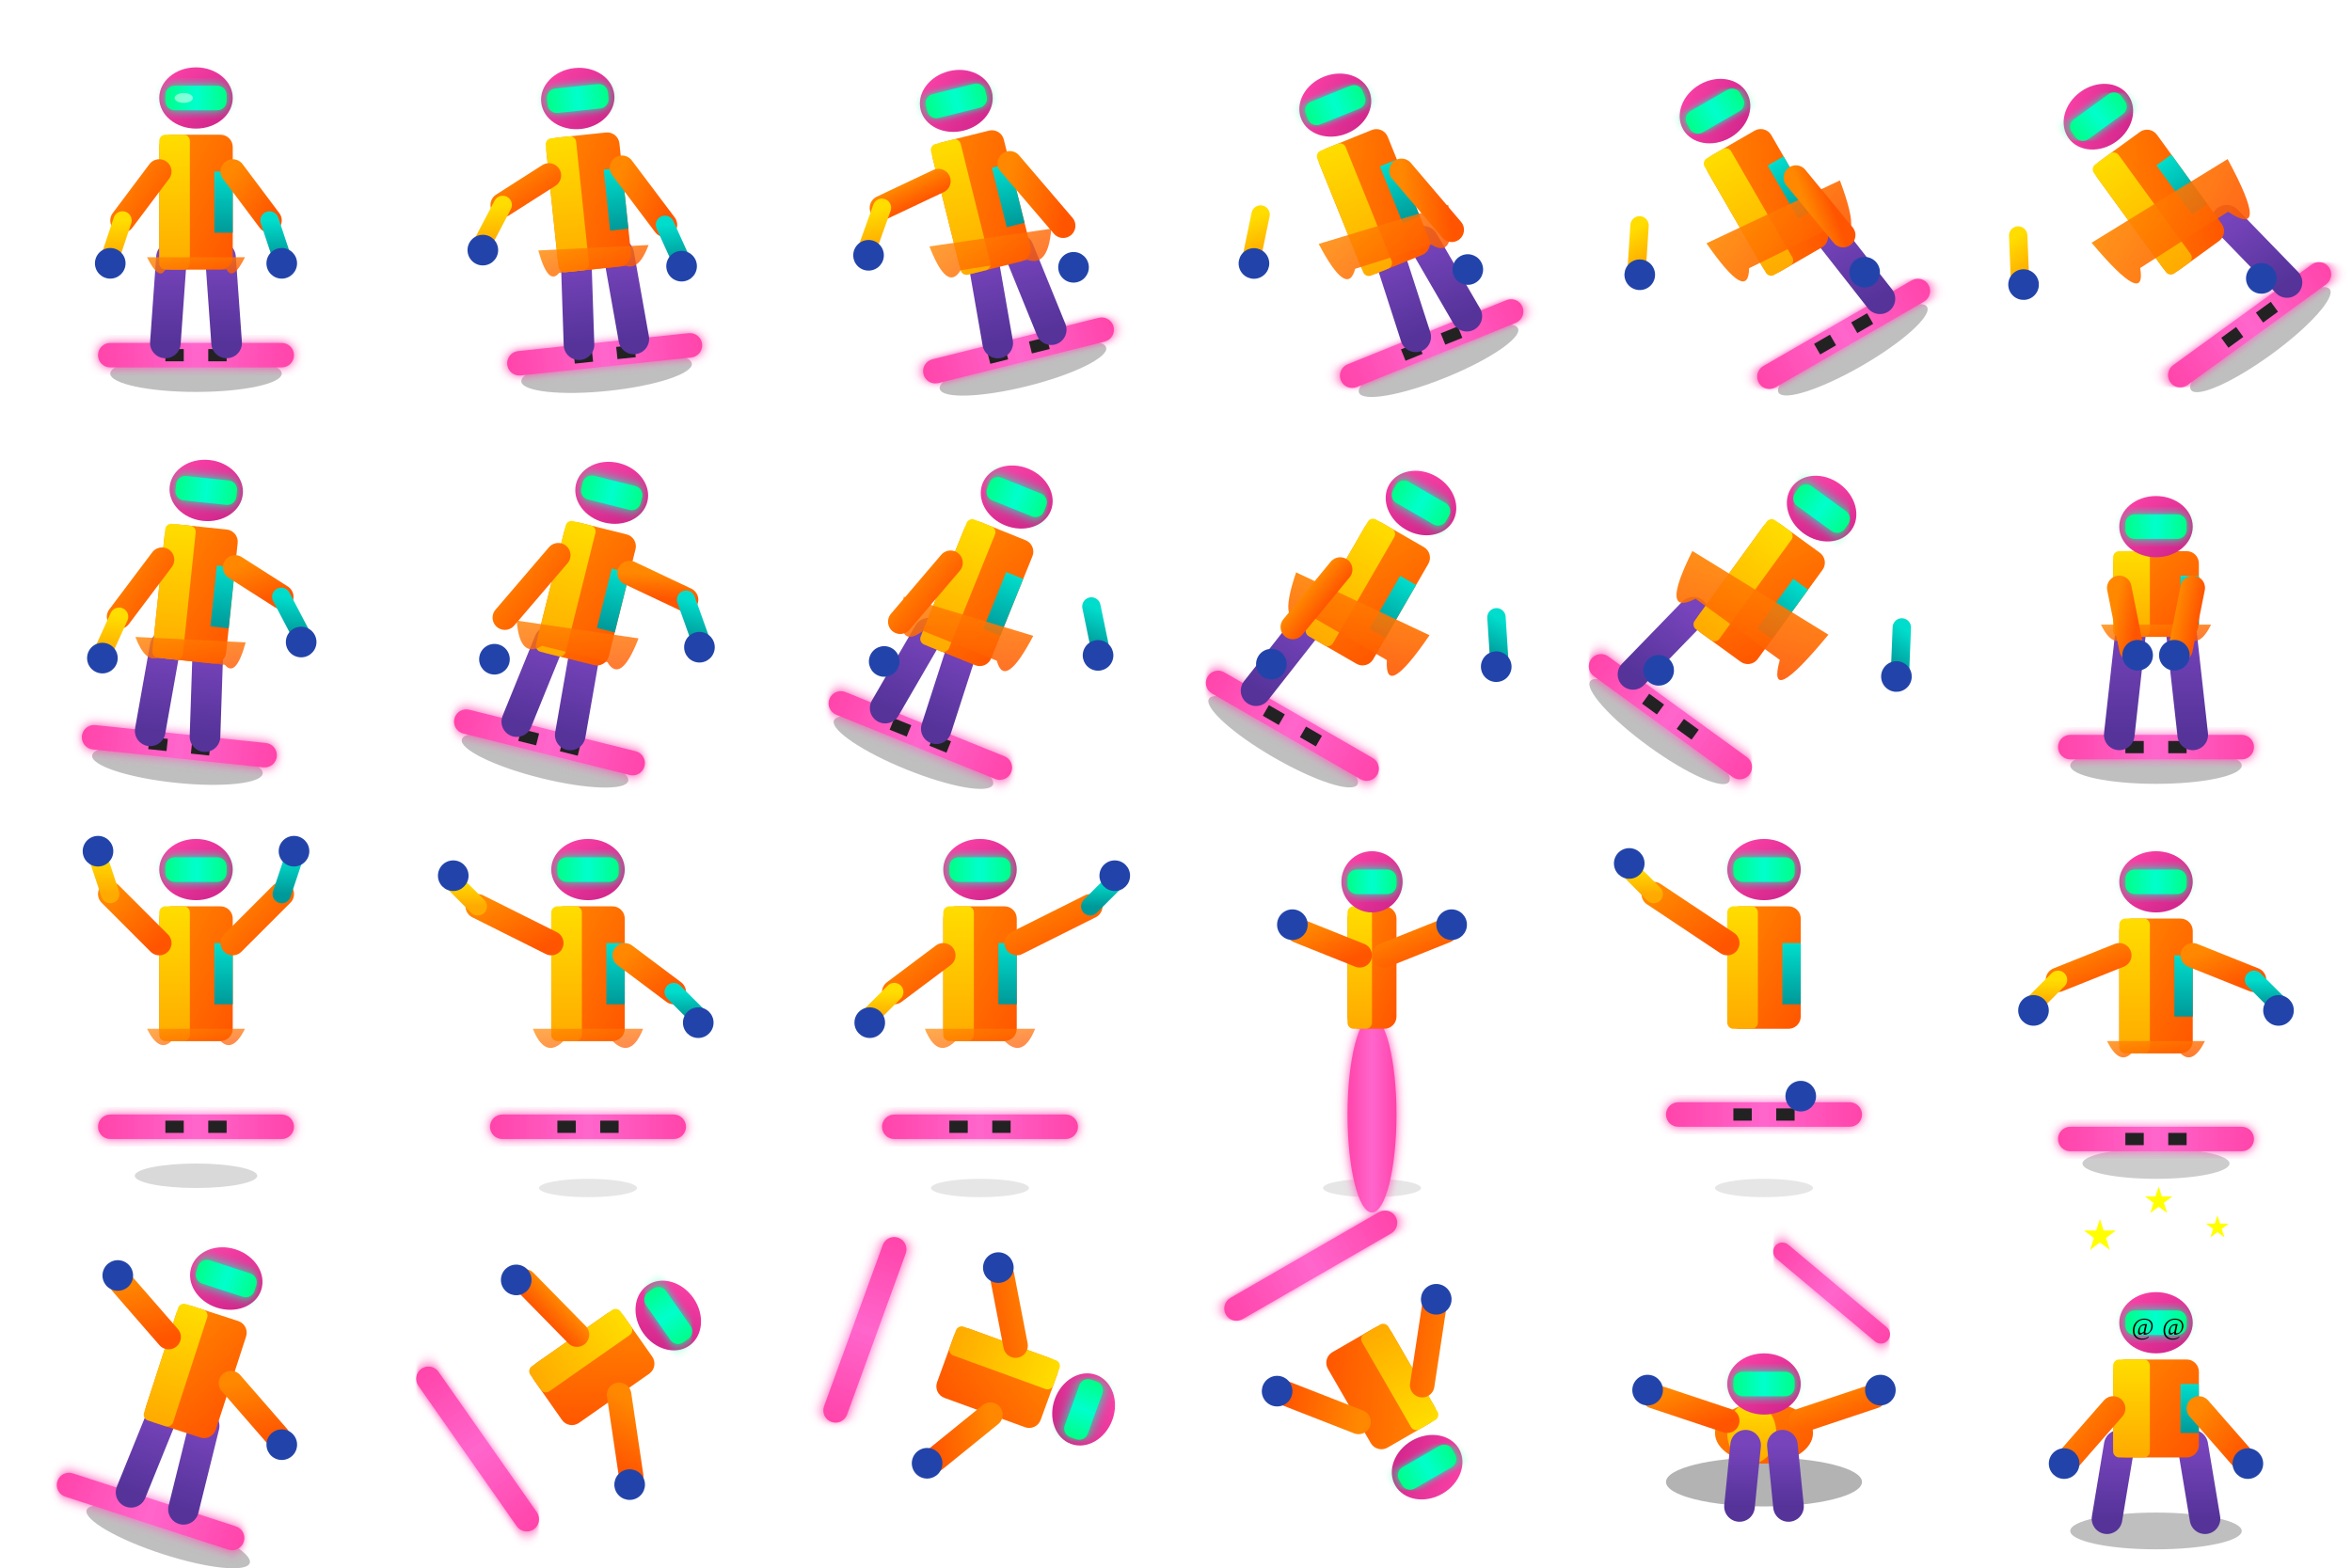
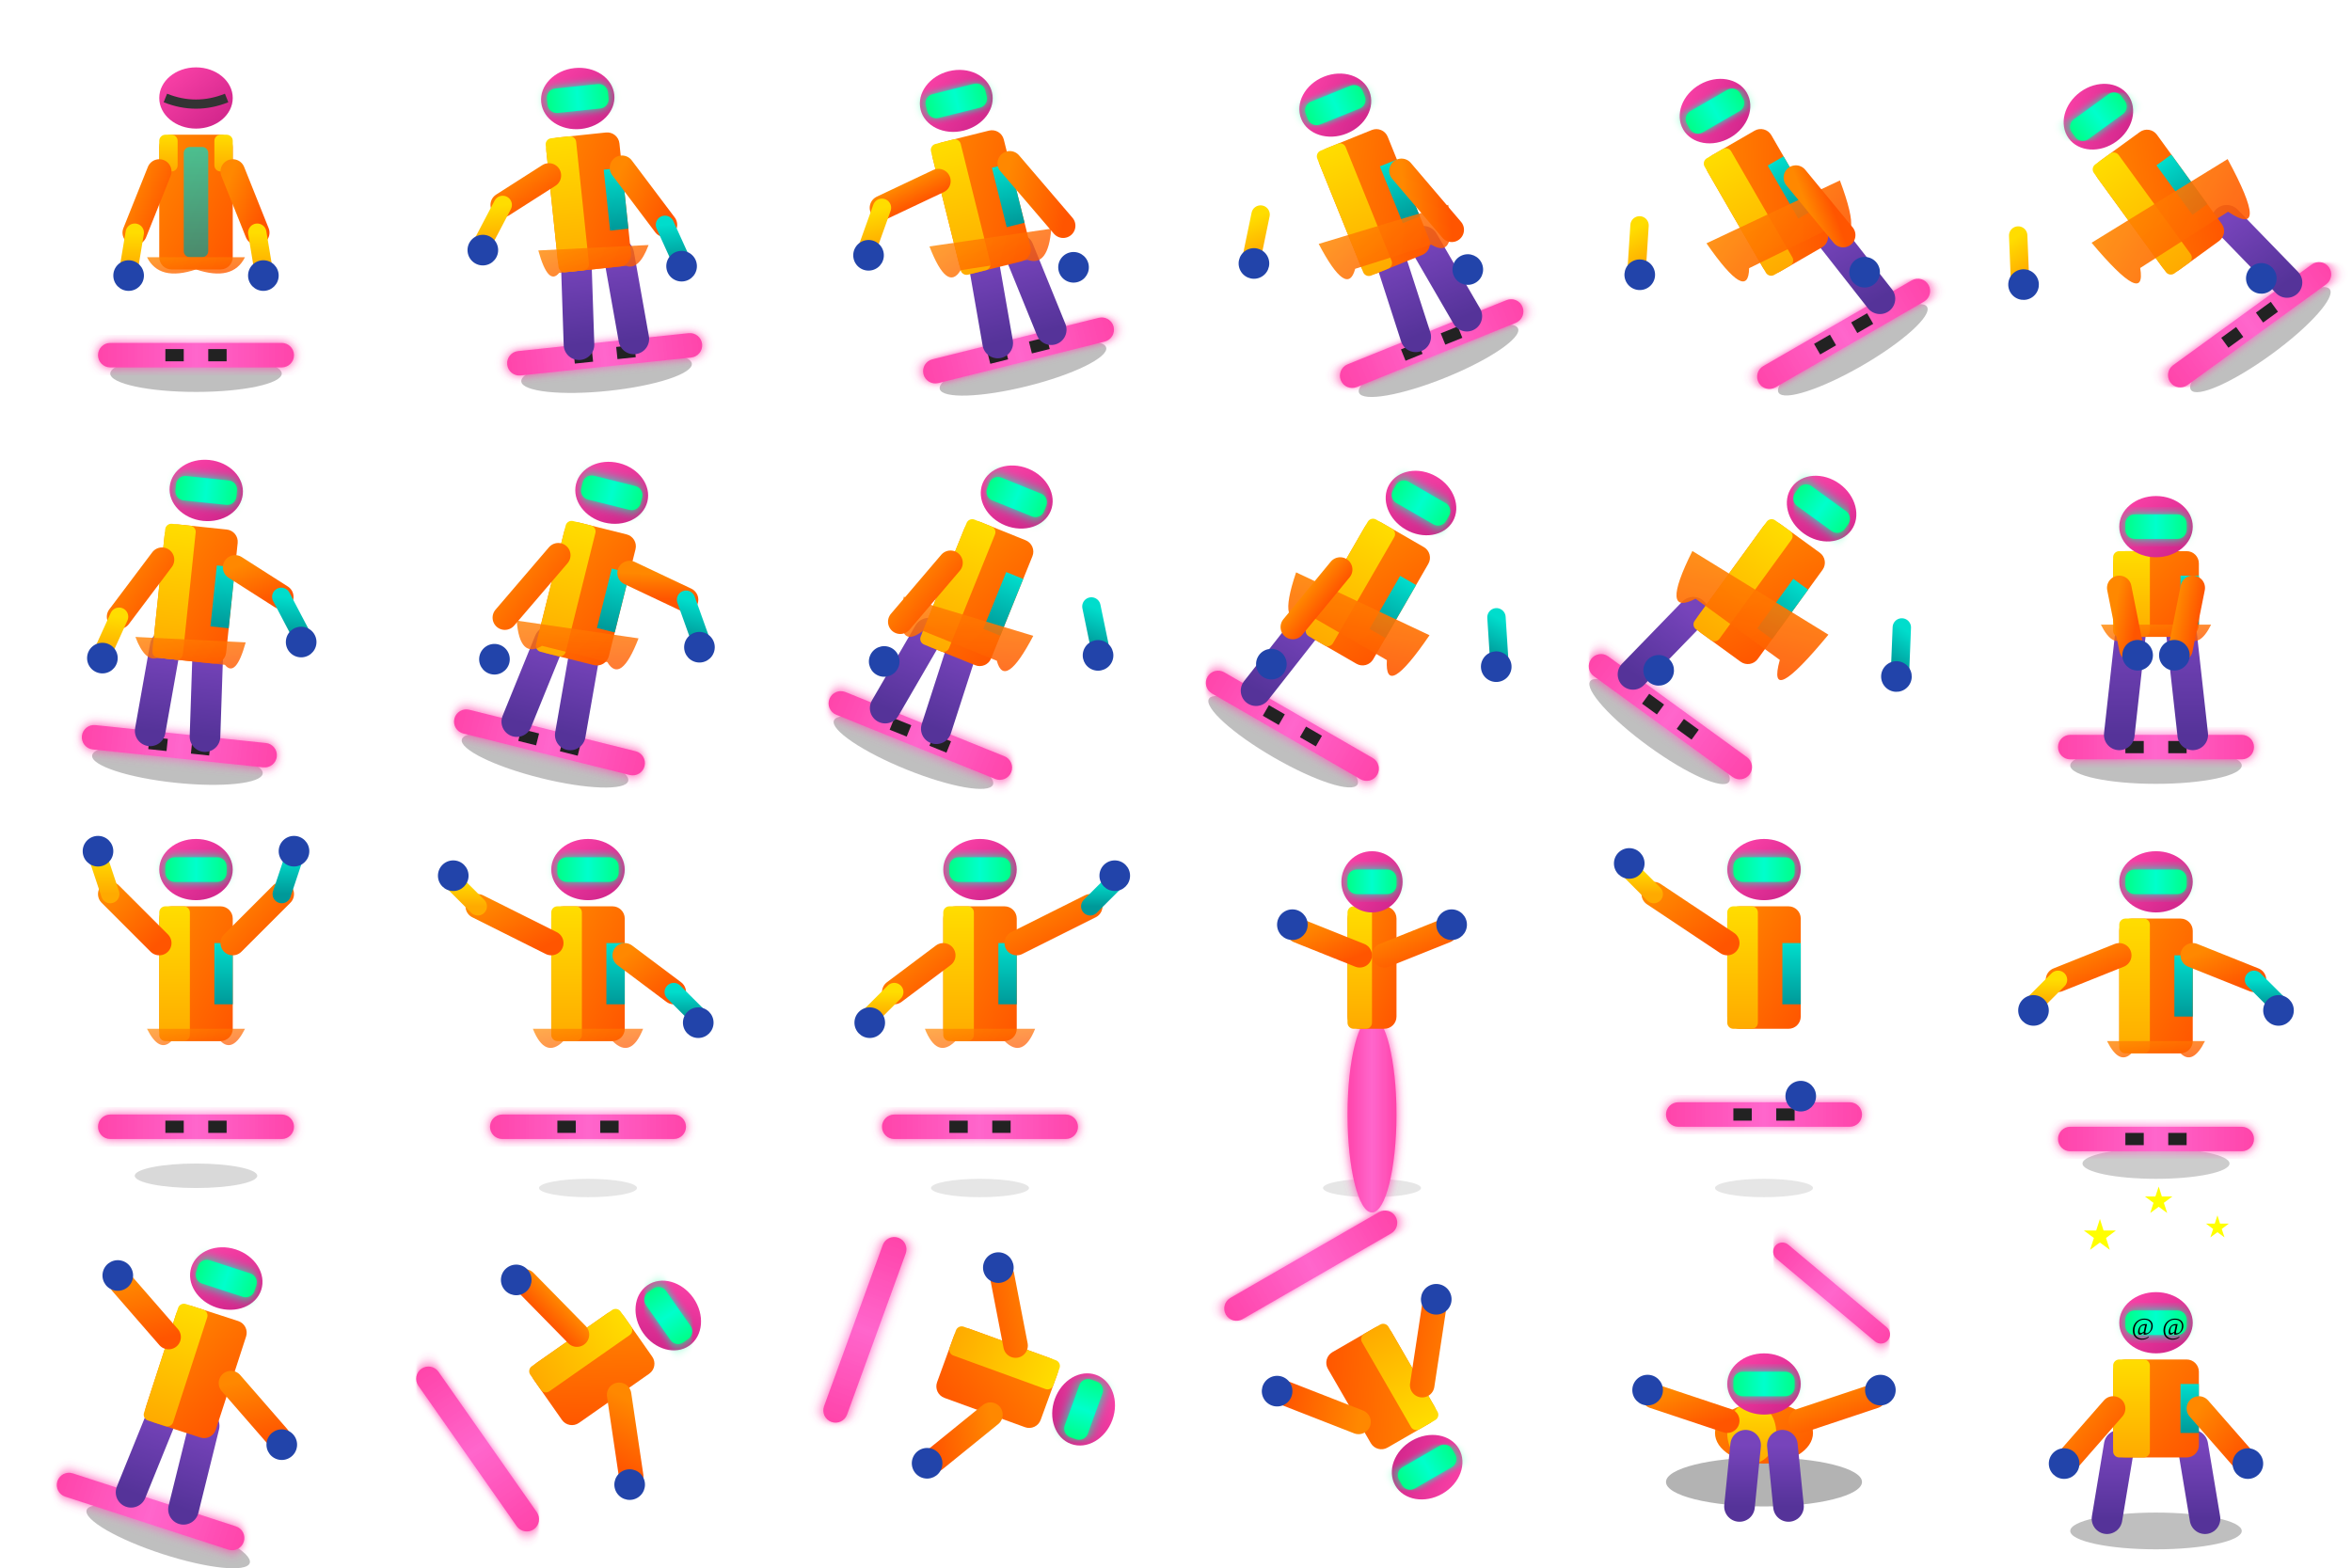
<svg xmlns="http://www.w3.org/2000/svg" width="384" height="256" viewBox="0 0 384 256">
  <defs>
    <linearGradient id="jacketMain" x1="0%" y1="0%" x2="100%" y2="100%">
      <stop offset="0%" style="stop-color:#ff8800" />
      <stop offset="100%" style="stop-color:#ff5500" />
    </linearGradient>
    <linearGradient id="jacketYellow" x1="0%" y1="0%" x2="0%" y2="100%">
      <stop offset="0%" style="stop-color:#ffdd00" />
      <stop offset="100%" style="stop-color:#ffaa00" />
    </linearGradient>
    <linearGradient id="jacketTeal" x1="0%" y1="0%" x2="0%" y2="100%">
      <stop offset="0%" style="stop-color:#00ddcc" />
      <stop offset="100%" style="stop-color:#009999" />
    </linearGradient>
    <linearGradient id="pantsGrad" x1="0%" y1="0%" x2="0%" y2="100%">
      <stop offset="0%" style="stop-color:#7744bb" />
      <stop offset="100%" style="stop-color:#553399" />
    </linearGradient>
    <linearGradient id="helmetGrad" x1="0%" y1="0%" x2="100%" y2="100%">
      <stop offset="0%" style="stop-color:#ff44aa" />
      <stop offset="100%" style="stop-color:#cc2288" />
    </linearGradient>
    <linearGradient id="goggleGrad" x1="0%" y1="0%" x2="100%" y2="0%">
      <stop offset="0%" style="stop-color:#00ff88" />
      <stop offset="50%" style="stop-color:#00ffcc" />
      <stop offset="100%" style="stop-color:#00ff88" />
    </linearGradient>
    <linearGradient id="boardGrad" x1="0%" y1="0%" x2="100%" y2="0%">
      <stop offset="0%" style="stop-color:#ff44aa" />
      <stop offset="50%" style="stop-color:#ff66cc" />
      <stop offset="100%" style="stop-color:#ff44aa" />
    </linearGradient>
    <filter id="glow" x="-30%" y="-30%" width="160%" height="160%">
      <feGaussianBlur stdDeviation="0.8" result="coloredBlur" />
      <feMerge>
        <feMergeNode in="coloredBlur" />
        <feMergeNode in="SourceGraphic" />
      </feMerge>
    </filter>
  </defs>
  <g transform="translate(32, 32)">
    <ellipse cx="0" cy="29" rx="14" ry="3" fill="rgba(0,0,0,0.25)" />
    <rect x="-16" y="24" width="32" height="4" rx="2" fill="url(#boardGrad)" filter="url(#glow)" />
    <rect x="-5" y="25" width="3" height="2" fill="#222" />
    <rect x="2" y="25" width="3" height="2" fill="#222" />
-     <path d="M-4,10 L-5,24" stroke="url(#pantsGrad)" stroke-width="5" stroke-linecap="round" />
-     <path d="M4,10 L5,24" stroke="url(#pantsGrad)" stroke-width="5" stroke-linecap="round" />
-     <rect x="-6" y="-10" width="12" height="22" rx="2" fill="url(#jacketMain)" />
-     <rect x="-6" y="-10" width="5" height="22" rx="1" fill="url(#jacketYellow)" />
-     <rect x="3" y="-4" width="3" height="10" fill="url(#jacketTeal)" />
-     <path d="M-8,10 Q-6,14 -5,12 L5,12 Q6,14 8,10" fill="url(#jacketMain)" opacity="0.8" />
-     <path d="M-6,-4 L-12,4" stroke="url(#jacketMain)" stroke-width="4" stroke-linecap="round" />
-     <path d="M-12,4 L-14,10" stroke="url(#jacketYellow)" stroke-width="3" stroke-linecap="round" />
-     <circle cx="-14" cy="11" r="2.5" fill="#2244aa" />
-     <path d="M6,-4 L12,4" stroke="url(#jacketMain)" stroke-width="4" stroke-linecap="round" />
-     <path d="M12,4 L14,10" stroke="url(#jacketTeal)" stroke-width="3" stroke-linecap="round" />
-     <circle cx="14" cy="11" r="2.5" fill="#2244aa" />
-     <ellipse cx="0" cy="-16" rx="6" ry="5" fill="url(#helmetGrad)" />
-     <rect x="-5" y="-18" width="10" height="4" rx="1.5" fill="url(#goggleGrad)" filter="url(#glow)" />
-     <ellipse cx="-2" cy="-16" rx="1.5" ry="0.8" fill="rgba(255,255,255,0.5)" />
+     <path d="M-4,10 L-4,24" stroke="url(#pantsGrad)" stroke-width="5" stroke-linecap="round" />
+     <path d="M4,10 L4,24" stroke="url(#pantsGrad)" stroke-width="5" stroke-linecap="round" />
+     <rect x="-6" y="-10" width="12" height="22" rx="2" fill="url(#jacketMain)" />
+     <rect x="-2" y="-8" width="4" height="18" rx="1" fill="url(#jacketTeal)" opacity="0.7" />
+     <rect x="-6" y="-10" width="3" height="6" rx="1" fill="url(#jacketYellow)" />
+     <rect x="3" y="-10" width="3" height="6" rx="1" fill="url(#jacketYellow)" />
+     <path d="M-8,10 Q-6,14 0,12 Q6,14 8,10" fill="url(#jacketMain)" opacity="0.8" />
+     <path d="M-6,-4 L-10,6" stroke="url(#jacketMain)" stroke-width="4" stroke-linecap="round" />
+     <path d="M-10,6 L-11,12" stroke="url(#jacketYellow)" stroke-width="3" stroke-linecap="round" />
+     <circle cx="-11" cy="13" r="2.5" fill="#2244aa" />
+     <path d="M6,-4 L10,6" stroke="url(#jacketMain)" stroke-width="4" stroke-linecap="round" />
+     <path d="M10,6 L11,12" stroke="url(#jacketYellow)" stroke-width="3" stroke-linecap="round" />
+     <circle cx="11" cy="13" r="2.5" fill="#2244aa" />
+     <ellipse cx="0" cy="-16" rx="6" ry="5" fill="url(#helmetGrad)" />
+     <path d="M-5,-16 Q0,-14 5,-16" stroke="#333" stroke-width="1.5" fill="none" />
  </g>
  <g transform="translate(96, 32) rotate(-6)">
    <ellipse cx="0" cy="29" rx="14" ry="3" fill="rgba(0,0,0,0.25)" />
    <rect x="-16" y="24" width="32" height="4" rx="2" fill="url(#boardGrad)" filter="url(#glow)" />
    <rect x="-5" y="25" width="3" height="2" fill="#222" />
    <rect x="2" y="25" width="3" height="2" fill="#222" />
    <path d="M-3,10 L-4,24" stroke="url(#pantsGrad)" stroke-width="5" stroke-linecap="round" />
    <path d="M4,10 L5,24" stroke="url(#pantsGrad)" stroke-width="5" stroke-linecap="round" />
    <rect x="-6" y="-10" width="12" height="22" rx="2" fill="url(#jacketMain)" />
    <rect x="-6" y="-10" width="5" height="22" rx="1" fill="url(#jacketYellow)" />
    <rect x="3" y="-4" width="3" height="10" fill="url(#jacketTeal)" />
    <path d="M-9,8 Q-8,14 -6,12 L5,12 Q7,13 9,9" fill="url(#jacketMain)" opacity="0.8" />
    <path d="M-6,-4 L-14,0" stroke="url(#jacketMain)" stroke-width="4" stroke-linecap="round" />
    <path d="M-14,0 L-18,6" stroke="url(#jacketYellow)" stroke-width="3" stroke-linecap="round" />
    <circle cx="-18" cy="7" r="2.5" fill="#2244aa" />
    <path d="M6,-4 L12,6" stroke="url(#jacketMain)" stroke-width="4" stroke-linecap="round" />
    <path d="M12,6 L14,12" stroke="url(#jacketTeal)" stroke-width="3" stroke-linecap="round" />
    <circle cx="14" cy="13" r="2.5" fill="#2244aa" />
    <ellipse cx="0" cy="-16" rx="6" ry="5" fill="url(#helmetGrad)" />
    <rect x="-5" y="-18" width="10" height="4" rx="1.5" fill="url(#goggleGrad)" filter="url(#glow)" />
  </g>
  <g transform="translate(160, 32) rotate(-14)">
    <ellipse cx="0" cy="29" rx="14" ry="3" fill="rgba(0,0,0,0.25)" />
    <rect x="-16" y="24" width="32" height="4" rx="2" fill="url(#boardGrad)" filter="url(#glow)" />
    <rect x="-5" y="25" width="3" height="2" fill="#222" />
    <rect x="2" y="25" width="3" height="2" fill="#222" />
    <path d="M-2,10 L-3,24" stroke="url(#pantsGrad)" stroke-width="5" stroke-linecap="round" />
    <path d="M4,10 L6,24" stroke="url(#pantsGrad)" stroke-width="5" stroke-linecap="round" />
    <rect x="-6" y="-10" width="12" height="22" rx="2" fill="url(#jacketMain)" />
    <rect x="-6" y="-10" width="5" height="22" rx="1" fill="url(#jacketYellow)" />
    <rect x="3" y="-4" width="3" height="10" fill="url(#jacketTeal)" />
    <path d="M-10,6 Q-9,14 -6,11 L5,12 Q8,14 10,8" fill="url(#jacketMain)" opacity="0.8" />
    <path d="M-6,-4 L-16,-2" stroke="url(#jacketMain)" stroke-width="4" stroke-linecap="round" />
    <path d="M-16,-2 L-20,4" stroke="url(#jacketYellow)" stroke-width="3" stroke-linecap="round" />
    <circle cx="-20" cy="5" r="2.5" fill="#2244aa" />
    <path d="M6,-4 L12,8" stroke="url(#jacketMain)" stroke-width="4" stroke-linecap="round" />
    <path d="M12,8 L12,14" stroke="url(#jacketTeal)" stroke-width="3" stroke-linecap="round" />
    <circle cx="12" cy="15" r="2.5" fill="#2244aa" />
    <ellipse cx="0" cy="-16" rx="6" ry="5" fill="url(#helmetGrad)" />
    <rect x="-5" y="-18" width="10" height="4" rx="1.5" fill="url(#goggleGrad)" filter="url(#glow)" />
  </g>
  <g transform="translate(224, 32) rotate(-22)">
    <ellipse cx="0" cy="29" rx="14" ry="3" fill="rgba(0,0,0,0.25)" />
    <rect x="-16" y="24" width="32" height="4" rx="2" fill="url(#boardGrad)" filter="url(#glow)" />
    <rect x="-5" y="25" width="3" height="2" fill="#222" />
    <rect x="2" y="25" width="3" height="2" fill="#222" />
    <path d="M-1,10 L-2,24" stroke="url(#pantsGrad)" stroke-width="5" stroke-linecap="round" />
    <path d="M5,10 L7,24" stroke="url(#pantsGrad)" stroke-width="5" stroke-linecap="round" />
    <rect x="-6" y="-10" width="12" height="22" rx="2" fill="url(#jacketMain)" />
    <rect x="-6" y="-10" width="5" height="22" rx="1" fill="url(#jacketYellow)" />
    <rect x="3" y="-4" width="3" height="10" fill="url(#jacketTeal)" />
    <path d="M-11,4 Q-10,14 -7,10 L6,11 Q9,15 11,6" fill="url(#jacketMain)" opacity="0.85" />
    <path d="M-6,-4 L-18,-4" stroke="url(#jacketMain)" stroke-width="4" stroke-linecap="round" />
    <path d="M-18,-4 L-22,2" stroke="url(#jacketYellow)" stroke-width="3" stroke-linecap="round" />
    <circle cx="-22" cy="3" r="2.5" fill="#2244aa" />
    <path d="M6,-2 L10,10" stroke="url(#jacketMain)" stroke-width="4" stroke-linecap="round" />
    <path d="M10,10 L10,16" stroke="url(#jacketTeal)" stroke-width="3" stroke-linecap="round" />
    <circle cx="10" cy="17" r="2.5" fill="#2244aa" />
    <ellipse cx="0" cy="-16" rx="6" ry="5" fill="url(#helmetGrad)" />
    <rect x="-5" y="-18" width="10" height="4" rx="1.5" fill="url(#goggleGrad)" filter="url(#glow)" />
    <circle cx="18" cy="18" r="2" fill="rgba(255,255,255,0.7)" />
    <circle cx="21" cy="14" r="1.5" fill="rgba(255,255,255,0.5)" />
  </g>
  <g transform="translate(288, 32) rotate(-30)">
    <ellipse cx="0" cy="29" rx="14" ry="3" fill="rgba(0,0,0,0.25)" />
    <rect x="-16" y="24" width="32" height="4" rx="2" fill="url(#boardGrad)" filter="url(#glow)" />
    <rect x="-5" y="25" width="3" height="2" fill="#222" />
    <rect x="2" y="25" width="3" height="2" fill="#222" />
    <path d="M0,10 L0,24" stroke="url(#pantsGrad)" stroke-width="5" stroke-linecap="round" />
    <path d="M6,10 L8,24" stroke="url(#pantsGrad)" stroke-width="5" stroke-linecap="round" />
    <rect x="-6" y="-10" width="12" height="22" rx="2" fill="url(#jacketMain)" />
    <rect x="-6" y="-10" width="5" height="22" rx="1" fill="url(#jacketYellow)" />
    <rect x="3" y="-4" width="3" height="10" fill="url(#jacketTeal)" />
    <path d="M-12,2 Q-11,14 -8,9 L7,10 Q10,16 12,4" fill="url(#jacketMain)" opacity="0.9" />
    <path d="M-6,-6 L-20,-6" stroke="url(#jacketMain)" stroke-width="4" stroke-linecap="round" />
    <path d="M-20,-6 L-24,0" stroke="url(#jacketYellow)" stroke-width="3" stroke-linecap="round" />
    <circle cx="-24" cy="1" r="2.5" fill="#2244aa" />
    <path d="M6,0 L8,12" stroke="url(#jacketMain)" stroke-width="4" stroke-linecap="round" />
    <path d="M8,12 L8,18" stroke="url(#jacketTeal)" stroke-width="3" stroke-linecap="round" />
    <circle cx="8" cy="19" r="2.5" fill="#2244aa" />
    <ellipse cx="0" cy="-16" rx="6" ry="5" fill="url(#helmetGrad)" />
    <rect x="-5" y="-18" width="10" height="4" rx="1.5" fill="url(#goggleGrad)" filter="url(#glow)" />
    <circle cx="20" cy="16" r="2.5" fill="rgba(255,255,255,0.8)" />
    <circle cx="24" cy="12" r="2" fill="rgba(255,255,255,0.6)" />
    <circle cx="22" cy="8" r="1.5" fill="rgba(255,255,255,0.4)" />
  </g>
  <g transform="translate(352, 32) rotate(-36)">
    <ellipse cx="0" cy="29" rx="14" ry="3" fill="rgba(0,0,0,0.25)" />
    <rect x="-16" y="24" width="32" height="4" rx="2" fill="url(#boardGrad)" filter="url(#glow)" />
    <rect x="-5" y="25" width="3" height="2" fill="#222" />
    <rect x="2" y="25" width="3" height="2" fill="#222" />
    <path d="M1,10 L1,24" stroke="url(#pantsGrad)" stroke-width="5" stroke-linecap="round" />
    <path d="M7,10 L9,24" stroke="url(#pantsGrad)" stroke-width="5" stroke-linecap="round" />
    <rect x="-6" y="-10" width="12" height="22" rx="2" fill="url(#jacketMain)" />
    <rect x="-6" y="-10" width="5" height="22" rx="1" fill="url(#jacketYellow)" />
    <rect x="3" y="-4" width="3" height="10" fill="url(#jacketTeal)" />
    <path d="M-13,0 Q-12,14 -9,8 L8,9 Q11,17 13,2" fill="url(#jacketMain)" opacity="0.9" />
    <path d="M-6,-8 L-22,-8" stroke="url(#jacketMain)" stroke-width="4" stroke-linecap="round" />
    <path d="M-22,-8 L-26,-2" stroke="url(#jacketYellow)" stroke-width="3" stroke-linecap="round" />
    <circle cx="-26" cy="-1" r="2.5" fill="#2244aa" />
    <path d="M6,2 L6,14" stroke="url(#jacketMain)" stroke-width="4" stroke-linecap="round" />
    <path d="M6,14 L6,20" stroke="url(#jacketTeal)" stroke-width="3" stroke-linecap="round" />
    <circle cx="6" cy="21" r="2.5" fill="#2244aa" />
    <ellipse cx="0" cy="-16" rx="6" ry="5" fill="url(#helmetGrad)" />
    <rect x="-5" y="-18" width="10" height="4" rx="1.5" fill="url(#goggleGrad)" filter="url(#glow)" />
    <circle cx="22" cy="14" r="3" fill="rgba(255,255,255,0.9)" />
    <circle cx="26" cy="10" r="2.5" fill="rgba(255,255,255,0.7)" />
    <circle cx="24" cy="6" r="2" fill="rgba(255,255,255,0.5)" />
  </g>
  <g transform="translate(32, 96) rotate(6)">
    <ellipse cx="0" cy="29" rx="14" ry="3" fill="rgba(0,0,0,0.25)" />
    <rect x="-16" y="24" width="32" height="4" rx="2" fill="url(#boardGrad)" filter="url(#glow)" />
    <rect x="-5" y="25" width="3" height="2" fill="#222" />
    <rect x="2" y="25" width="3" height="2" fill="#222" />
    <path d="M-4,10 L-5,24" stroke="url(#pantsGrad)" stroke-width="5" stroke-linecap="round" />
    <path d="M3,10 L4,24" stroke="url(#pantsGrad)" stroke-width="5" stroke-linecap="round" />
    <rect x="-6" y="-10" width="12" height="22" rx="2" fill="url(#jacketMain)" />
    <rect x="-6" y="-10" width="5" height="22" rx="1" fill="url(#jacketYellow)" />
    <rect x="3" y="-4" width="3" height="10" fill="url(#jacketTeal)" />
    <path d="M-9,9 Q-7,13 -5,12 L6,12 Q8,14 9,8" fill="url(#jacketMain)" opacity="0.8" />
    <path d="M-6,-4 L-12,6" stroke="url(#jacketMain)" stroke-width="4" stroke-linecap="round" />
    <path d="M-12,6 L-14,12" stroke="url(#jacketYellow)" stroke-width="3" stroke-linecap="round" />
    <circle cx="-14" cy="13" r="2.5" fill="#2244aa" />
    <path d="M6,-4 L14,0" stroke="url(#jacketMain)" stroke-width="4" stroke-linecap="round" />
    <path d="M14,0 L18,6" stroke="url(#jacketTeal)" stroke-width="3" stroke-linecap="round" />
    <circle cx="18" cy="7" r="2.5" fill="#2244aa" />
    <ellipse cx="0" cy="-16" rx="6" ry="5" fill="url(#helmetGrad)" />
    <rect x="-5" y="-18" width="10" height="4" rx="1.5" fill="url(#goggleGrad)" filter="url(#glow)" />
  </g>
  <g transform="translate(96, 96) rotate(14)">
    <ellipse cx="0" cy="29" rx="14" ry="3" fill="rgba(0,0,0,0.25)" />
    <rect x="-16" y="24" width="32" height="4" rx="2" fill="url(#boardGrad)" filter="url(#glow)" />
    <rect x="-5" y="25" width="3" height="2" fill="#222" />
    <rect x="2" y="25" width="3" height="2" fill="#222" />
    <path d="M-4,10 L-6,24" stroke="url(#pantsGrad)" stroke-width="5" stroke-linecap="round" />
    <path d="M2,10 L3,24" stroke="url(#pantsGrad)" stroke-width="5" stroke-linecap="round" />
    <rect x="-6" y="-10" width="12" height="22" rx="2" fill="url(#jacketMain)" />
    <rect x="-6" y="-10" width="5" height="22" rx="1" fill="url(#jacketYellow)" />
    <rect x="3" y="-4" width="3" height="10" fill="url(#jacketTeal)" />
    <path d="M-10,8 Q-8,14 -5,11 L6,11 Q9,14 10,6" fill="url(#jacketMain)" opacity="0.8" />
    <path d="M-6,-4 L-12,8" stroke="url(#jacketMain)" stroke-width="4" stroke-linecap="round" />
    <path d="M-12,8 L-12,14" stroke="url(#jacketYellow)" stroke-width="3" stroke-linecap="round" />
    <circle cx="-12" cy="15" r="2.5" fill="#2244aa" />
    <path d="M6,-4 L16,-2" stroke="url(#jacketMain)" stroke-width="4" stroke-linecap="round" />
    <path d="M16,-2 L20,4" stroke="url(#jacketTeal)" stroke-width="3" stroke-linecap="round" />
    <circle cx="20" cy="5" r="2.5" fill="#2244aa" />
    <ellipse cx="0" cy="-16" rx="6" ry="5" fill="url(#helmetGrad)" />
    <rect x="-5" y="-18" width="10" height="4" rx="1.5" fill="url(#goggleGrad)" filter="url(#glow)" />
  </g>
  <g transform="translate(160, 96) rotate(22)">
    <ellipse cx="0" cy="29" rx="14" ry="3" fill="rgba(0,0,0,0.25)" />
    <rect x="-16" y="24" width="32" height="4" rx="2" fill="url(#boardGrad)" filter="url(#glow)" />
    <rect x="-5" y="25" width="3" height="2" fill="#222" />
    <rect x="2" y="25" width="3" height="2" fill="#222" />
    <path d="M-5,10 L-7,24" stroke="url(#pantsGrad)" stroke-width="5" stroke-linecap="round" />
    <path d="M1,10 L2,24" stroke="url(#pantsGrad)" stroke-width="5" stroke-linecap="round" />
    <rect x="-6" y="-10" width="12" height="22" rx="2" fill="url(#jacketMain)" />
    <rect x="-6" y="-10" width="5" height="22" rx="1" fill="url(#jacketYellow)" />
    <rect x="3" y="-4" width="3" height="10" fill="url(#jacketTeal)" />
    <path d="M-11,6 Q-9,15 -6,10 L7,10 Q10,14 11,4" fill="url(#jacketMain)" opacity="0.85" />
    <path d="M-6,-2 L-10,10" stroke="url(#jacketMain)" stroke-width="4" stroke-linecap="round" />
    <path d="M-10,10 L-10,16" stroke="url(#jacketYellow)" stroke-width="3" stroke-linecap="round" />
    <circle cx="-10" cy="17" r="2.5" fill="#2244aa" />
    <path d="M6,-4 L18,-4" stroke="url(#jacketMain)" stroke-width="4" stroke-linecap="round" />
    <path d="M18,-4 L22,2" stroke="url(#jacketTeal)" stroke-width="3" stroke-linecap="round" />
    <circle cx="22" cy="3" r="2.5" fill="#2244aa" />
    <ellipse cx="0" cy="-16" rx="6" ry="5" fill="url(#helmetGrad)" />
    <rect x="-5" y="-18" width="10" height="4" rx="1.5" fill="url(#goggleGrad)" filter="url(#glow)" />
    <circle cx="-18" cy="18" r="2" fill="rgba(255,255,255,0.7)" />
    <circle cx="-21" cy="14" r="1.5" fill="rgba(255,255,255,0.5)" />
  </g>
  <g transform="translate(224, 96) rotate(30)">
    <ellipse cx="0" cy="29" rx="14" ry="3" fill="rgba(0,0,0,0.25)" />
    <rect x="-16" y="24" width="32" height="4" rx="2" fill="url(#boardGrad)" filter="url(#glow)" />
    <rect x="-5" y="25" width="3" height="2" fill="#222" />
    <rect x="2" y="25" width="3" height="2" fill="#222" />
    <path d="M-6,10 L-8,24" stroke="url(#pantsGrad)" stroke-width="5" stroke-linecap="round" />
    <path d="M0,10 L0,24" stroke="url(#pantsGrad)" stroke-width="5" stroke-linecap="round" />
    <rect x="-6" y="-10" width="12" height="22" rx="2" fill="url(#jacketMain)" />
    <rect x="-6" y="-10" width="5" height="22" rx="1" fill="url(#jacketYellow)" />
    <rect x="3" y="-4" width="3" height="10" fill="url(#jacketTeal)" />
    <path d="M-12,4 Q-10,14 -7,9 L8,9 Q11,15 12,2" fill="url(#jacketMain)" opacity="0.9" />
    <path d="M-6,0 L-8,12" stroke="url(#jacketMain)" stroke-width="4" stroke-linecap="round" />
    <path d="M-8,12 L-8,18" stroke="url(#jacketYellow)" stroke-width="3" stroke-linecap="round" />
    <circle cx="-8" cy="19" r="2.5" fill="#2244aa" />
    <path d="M6,-6 L20,-6" stroke="url(#jacketMain)" stroke-width="4" stroke-linecap="round" />
    <path d="M20,-6 L24,0" stroke="url(#jacketTeal)" stroke-width="3" stroke-linecap="round" />
    <circle cx="24" cy="1" r="2.5" fill="#2244aa" />
    <ellipse cx="0" cy="-16" rx="6" ry="5" fill="url(#helmetGrad)" />
    <rect x="-5" y="-18" width="10" height="4" rx="1.5" fill="url(#goggleGrad)" filter="url(#glow)" />
    <circle cx="-20" cy="16" r="2.5" fill="rgba(255,255,255,0.8)" />
    <circle cx="-24" cy="12" r="2" fill="rgba(255,255,255,0.6)" />
  </g>
  <g transform="translate(288, 96) rotate(36)">
    <ellipse cx="0" cy="29" rx="14" ry="3" fill="rgba(0,0,0,0.25)" />
    <rect x="-16" y="24" width="32" height="4" rx="2" fill="url(#boardGrad)" filter="url(#glow)" />
    <rect x="-5" y="25" width="3" height="2" fill="#222" />
    <rect x="2" y="25" width="3" height="2" fill="#222" />
    <path d="M-7,10 L-9,24" stroke="url(#pantsGrad)" stroke-width="5" stroke-linecap="round" />
    <path d="M-1,10 L-1,24" stroke="url(#pantsGrad)" stroke-width="5" stroke-linecap="round" />
    <rect x="-6" y="-10" width="12" height="22" rx="2" fill="url(#jacketMain)" />
    <rect x="-6" y="-10" width="5" height="22" rx="1" fill="url(#jacketYellow)" />
    <rect x="3" y="-4" width="3" height="10" fill="url(#jacketTeal)" />
    <path d="M-13,2 Q-11,14 -8,8 L9,8 Q12,16 13,0" fill="url(#jacketMain)" opacity="0.9" />
    <path d="M-6,2 L-6,14" stroke="url(#jacketMain)" stroke-width="4" stroke-linecap="round" />
    <path d="M-6,14 L-6,20" stroke="url(#jacketYellow)" stroke-width="3" stroke-linecap="round" />
    <circle cx="-6" cy="21" r="2.5" fill="#2244aa" />
    <path d="M6,-8 L22,-8" stroke="url(#jacketMain)" stroke-width="4" stroke-linecap="round" />
    <path d="M22,-8 L26,-2" stroke="url(#jacketTeal)" stroke-width="3" stroke-linecap="round" />
    <circle cx="26" cy="-1" r="2.5" fill="#2244aa" />
    <ellipse cx="0" cy="-16" rx="6" ry="5" fill="url(#helmetGrad)" />
    <rect x="-5" y="-18" width="10" height="4" rx="1.5" fill="url(#goggleGrad)" filter="url(#glow)" />
    <circle cx="-22" cy="14" r="3" fill="rgba(255,255,255,0.9)" />
    <circle cx="-26" cy="10" r="2.5" fill="rgba(255,255,255,0.7)" />
  </g>
  <g transform="translate(352, 96)">
    <ellipse cx="0" cy="29" rx="14" ry="3" fill="rgba(0,0,0,0.25)" />
    <rect x="-16" y="24" width="32" height="4" rx="2" fill="url(#boardGrad)" filter="url(#glow)" />
    <rect x="-5" y="25" width="3" height="2" fill="#222" />
    <rect x="2" y="25" width="3" height="2" fill="#222" />
    <path d="M-4,6 L-6,24" stroke="url(#pantsGrad)" stroke-width="5" stroke-linecap="round" />
    <path d="M4,6 L6,24" stroke="url(#pantsGrad)" stroke-width="5" stroke-linecap="round" />
    <rect x="-7" y="-6" width="14" height="14" rx="2" fill="url(#jacketMain)" />
    <rect x="-7" y="-6" width="6" height="14" rx="1" fill="url(#jacketYellow)" />
    <rect x="4" y="-2" width="3" height="8" fill="url(#jacketTeal)" />
    <path d="M-9,6 Q-7,10 -5,8 L5,8 Q7,10 9,6" fill="url(#jacketMain)" opacity="0.8" />
    <path d="M-6,0 L-4,10" stroke="url(#jacketMain)" stroke-width="4" stroke-linecap="round" />
    <circle cx="-3" cy="11" r="2.5" fill="#2244aa" />
    <path d="M6,0 L4,10" stroke="url(#jacketMain)" stroke-width="4" stroke-linecap="round" />
    <circle cx="3" cy="11" r="2.5" fill="#2244aa" />
    <ellipse cx="0" cy="-10" rx="6" ry="5" fill="url(#helmetGrad)" />
    <rect x="-5" y="-12" width="10" height="4" rx="1.5" fill="url(#goggleGrad)" filter="url(#glow)" />
  </g>
  <g transform="translate(32, 160)">
    <ellipse cx="0" cy="32" rx="10" ry="2" fill="rgba(0,0,0,0.15)" />
    <rect x="-16" y="22" width="32" height="4" rx="2" fill="url(#boardGrad)" filter="url(#glow)" />
    <rect x="-5" y="23" width="3" height="2" fill="#222" />
    <rect x="2" y="23" width="3" height="2" fill="#222" />
    <path d="M-4,8 L-4,22" stroke="url(#pantsGrad)" stroke-width="5" stroke-linecap="round" />
    <path d="M4,8 L4,22" stroke="url(#pantsGrad)" stroke-width="5" stroke-linecap="round" />
    <rect x="-6" y="-12" width="12" height="22" rx="2" fill="url(#jacketMain)" />
    <rect x="-6" y="-12" width="5" height="22" rx="1" fill="url(#jacketYellow)" />
    <rect x="3" y="-6" width="3" height="10" fill="url(#jacketTeal)" />
    <path d="M-8,8 Q-6,12 -4,10 L4,10 Q6,12 8,8" fill="url(#jacketMain)" opacity="0.7" />
    <path d="M-6,-6 L-14,-14" stroke="url(#jacketMain)" stroke-width="4" stroke-linecap="round" />
    <path d="M-14,-14 L-16,-20" stroke="url(#jacketYellow)" stroke-width="3" stroke-linecap="round" />
    <circle cx="-16" cy="-21" r="2.5" fill="#2244aa" />
    <path d="M6,-6 L14,-14" stroke="url(#jacketMain)" stroke-width="4" stroke-linecap="round" />
    <path d="M14,-14 L16,-20" stroke="url(#jacketTeal)" stroke-width="3" stroke-linecap="round" />
    <circle cx="16" cy="-21" r="2.5" fill="#2244aa" />
    <ellipse cx="0" cy="-18" rx="6" ry="5" fill="url(#helmetGrad)" />
    <rect x="-5" y="-20" width="10" height="4" rx="1.5" fill="url(#goggleGrad)" filter="url(#glow)" />
  </g>
  <g transform="translate(96, 160)">
    <ellipse cx="0" cy="34" rx="8" ry="1.5" fill="rgba(0,0,0,0.1)" />
    <rect x="-16" y="22" width="32" height="4" rx="2" fill="url(#boardGrad)" filter="url(#glow)" />
    <rect x="-5" y="23" width="3" height="2" fill="#222" />
    <rect x="2" y="23" width="3" height="2" fill="#222" />
    <path d="M-4,8 L-4,22" stroke="url(#pantsGrad)" stroke-width="5" stroke-linecap="round" />
    <path d="M4,8 L4,22" stroke="url(#pantsGrad)" stroke-width="5" stroke-linecap="round" />
    <rect x="-6" y="-12" width="12" height="22" rx="2" fill="url(#jacketMain)" />
    <rect x="-6" y="-12" width="5" height="22" rx="1" fill="url(#jacketYellow)" />
    <rect x="3" y="-6" width="3" height="10" fill="url(#jacketTeal)" />
    <path d="M-9,8 Q-7,13 -4,10 L4,10 Q7,13 9,8" fill="url(#jacketMain)" opacity="0.7" />
    <path d="M-6,-6 L-18,-12" stroke="url(#jacketMain)" stroke-width="4" stroke-linecap="round" />
    <path d="M-18,-12 L-22,-16" stroke="url(#jacketYellow)" stroke-width="3" stroke-linecap="round" />
    <circle cx="-22" cy="-17" r="2.5" fill="#2244aa" />
    <path d="M6,-4 L14,2" stroke="url(#jacketMain)" stroke-width="4" stroke-linecap="round" />
    <path d="M14,2 L18,6" stroke="url(#jacketTeal)" stroke-width="3" stroke-linecap="round" />
    <circle cx="18" cy="7" r="2.5" fill="#2244aa" />
    <ellipse cx="0" cy="-18" rx="6" ry="5" fill="url(#helmetGrad)" />
    <rect x="-5" y="-20" width="10" height="4" rx="1.5" fill="url(#goggleGrad)" filter="url(#glow)" />
  </g>
  <g transform="translate(160, 160)">
    <ellipse cx="0" cy="34" rx="8" ry="1.5" fill="rgba(0,0,0,0.1)" />
    <rect x="-16" y="22" width="32" height="4" rx="2" fill="url(#boardGrad)" filter="url(#glow)" />
    <rect x="-5" y="23" width="3" height="2" fill="#222" />
    <rect x="2" y="23" width="3" height="2" fill="#222" />
    <path d="M-4,8 L-4,22" stroke="url(#pantsGrad)" stroke-width="5" stroke-linecap="round" />
    <path d="M4,8 L4,22" stroke="url(#pantsGrad)" stroke-width="5" stroke-linecap="round" />
    <rect x="-6" y="-12" width="12" height="22" rx="2" fill="url(#jacketMain)" />
    <rect x="-6" y="-12" width="5" height="22" rx="1" fill="url(#jacketYellow)" />
    <rect x="3" y="-6" width="3" height="10" fill="url(#jacketTeal)" />
    <path d="M-9,8 Q-7,13 -4,10 L4,10 Q7,13 9,8" fill="url(#jacketMain)" opacity="0.7" />
    <path d="M-6,-4 L-14,2" stroke="url(#jacketMain)" stroke-width="4" stroke-linecap="round" />
    <path d="M-14,2 L-18,6" stroke="url(#jacketYellow)" stroke-width="3" stroke-linecap="round" />
    <circle cx="-18" cy="7" r="2.5" fill="#2244aa" />
    <path d="M6,-6 L18,-12" stroke="url(#jacketMain)" stroke-width="4" stroke-linecap="round" />
    <path d="M18,-12 L22,-16" stroke="url(#jacketTeal)" stroke-width="3" stroke-linecap="round" />
    <circle cx="22" cy="-17" r="2.5" fill="#2244aa" />
    <ellipse cx="0" cy="-18" rx="6" ry="5" fill="url(#helmetGrad)" />
    <rect x="-5" y="-20" width="10" height="4" rx="1.5" fill="url(#goggleGrad)" filter="url(#glow)" />
  </g>
  <g transform="translate(224, 160)">
    <ellipse cx="0" cy="34" rx="8" ry="1.5" fill="rgba(0,0,0,0.1)" />
    <ellipse cx="0" cy="22" rx="4" ry="16" fill="url(#boardGrad)" filter="url(#glow)" />
    <path d="M0,6 L0,20" stroke="url(#pantsGrad)" stroke-width="6" stroke-linecap="round" />
    <rect x="-4" y="-12" width="8" height="20" rx="2" fill="url(#jacketMain)" />
    <rect x="-4" y="-12" width="4" height="20" rx="1" fill="url(#jacketYellow)" />
    <path d="M-2,-4 L-12,-8" stroke="url(#jacketMain)" stroke-width="4" stroke-linecap="round" />
    <circle cx="-13" cy="-9" r="2.5" fill="#2244aa" />
    <path d="M2,-4 L12,-8" stroke="url(#jacketMain)" stroke-width="4" stroke-linecap="round" />
    <circle cx="13" cy="-9" r="2.5" fill="#2244aa" />
    <ellipse cx="0" cy="-16" rx="5" ry="5" fill="url(#helmetGrad)" />
    <rect x="-4" y="-18" width="8" height="4" rx="1.5" fill="url(#goggleGrad)" filter="url(#glow)" />
  </g>
  <g transform="translate(288, 160)">
    <ellipse cx="0" cy="34" rx="8" ry="1.5" fill="rgba(0,0,0,0.1)" />
    <rect x="-16" y="20" width="32" height="4" rx="2" fill="url(#boardGrad)" filter="url(#glow)" />
    <rect x="-5" y="21" width="3" height="2" fill="#222" />
    <rect x="2" y="21" width="3" height="2" fill="#222" />
    <path d="M-3,6 L-3,20" stroke="url(#pantsGrad)" stroke-width="5" stroke-linecap="round" />
    <path d="M3,6 L3,20" stroke="url(#pantsGrad)" stroke-width="5" stroke-linecap="round" />
    <rect x="-6" y="-12" width="12" height="20" rx="2" fill="url(#jacketMain)" />
    <rect x="-6" y="-12" width="5" height="20" rx="1" fill="url(#jacketYellow)" />
    <rect x="3" y="-6" width="3" height="10" fill="url(#jacketTeal)" />
    <path d="M6,-2 L6,18" stroke="url(#jacketMain)" stroke-width="4" stroke-linecap="round" />
    <circle cx="6" cy="19" r="2.5" fill="#2244aa" />
    <path d="M-6,-6 L-18,-14" stroke="url(#jacketMain)" stroke-width="4" stroke-linecap="round" />
    <path d="M-18,-14 L-22,-18" stroke="url(#jacketYellow)" stroke-width="3" stroke-linecap="round" />
    <circle cx="-22" cy="-19" r="2.5" fill="#2244aa" />
    <ellipse cx="0" cy="-18" rx="6" ry="5" fill="url(#helmetGrad)" />
    <rect x="-5" y="-20" width="10" height="4" rx="1.5" fill="url(#goggleGrad)" filter="url(#glow)" />
  </g>
  <g transform="translate(352, 160)">
    <ellipse cx="0" cy="30" rx="12" ry="2.5" fill="rgba(0,0,0,0.2)" />
    <rect x="-16" y="24" width="32" height="4" rx="2" fill="url(#boardGrad)" filter="url(#glow)" />
    <rect x="-5" y="25" width="3" height="2" fill="#222" />
    <rect x="2" y="25" width="3" height="2" fill="#222" />
    <path d="M-4,10 L-4,24" stroke="url(#pantsGrad)" stroke-width="5" stroke-linecap="round" />
    <path d="M4,10 L4,24" stroke="url(#pantsGrad)" stroke-width="5" stroke-linecap="round" />
    <rect x="-6" y="-10" width="12" height="22" rx="2" fill="url(#jacketMain)" />
    <rect x="-6" y="-10" width="5" height="22" rx="1" fill="url(#jacketYellow)" />
    <rect x="3" y="-4" width="3" height="10" fill="url(#jacketTeal)" />
    <path d="M-8,10 Q-6,14 -4,12 L4,12 Q6,14 8,10" fill="url(#jacketMain)" opacity="0.8" />
    <path d="M-6,-4 L-16,0" stroke="url(#jacketMain)" stroke-width="4" stroke-linecap="round" />
    <path d="M-16,0 L-20,4" stroke="url(#jacketYellow)" stroke-width="3" stroke-linecap="round" />
    <circle cx="-20" cy="5" r="2.5" fill="#2244aa" />
    <path d="M6,-4 L16,0" stroke="url(#jacketMain)" stroke-width="4" stroke-linecap="round" />
    <path d="M16,0 L20,4" stroke="url(#jacketTeal)" stroke-width="3" stroke-linecap="round" />
    <circle cx="20" cy="5" r="2.5" fill="#2244aa" />
    <ellipse cx="0" cy="-16" rx="6" ry="5" fill="url(#helmetGrad)" />
    <rect x="-5" y="-18" width="10" height="4" rx="1.5" fill="url(#goggleGrad)" filter="url(#glow)" />
  </g>
  <g transform="translate(32, 224) rotate(18)">
    <ellipse cx="4" cy="27" rx="14" ry="3" fill="rgba(0,0,0,0.25)" />
    <rect x="-16" y="22" width="32" height="4" rx="2" fill="url(#boardGrad)" filter="url(#glow)" />
    <path d="M-3,8 L-4,22" stroke="url(#pantsGrad)" stroke-width="5" stroke-linecap="round" />
    <path d="M4,8 L5,22" stroke="url(#pantsGrad)" stroke-width="5" stroke-linecap="round" />
    <rect x="-6" y="-10" width="12" height="20" rx="2" fill="url(#jacketMain)" />
    <rect x="-6" y="-10" width="5" height="20" rx="1" fill="url(#jacketYellow)" />
    <path d="M-6,-4 L-16,-10" stroke="url(#jacketMain)" stroke-width="4" stroke-linecap="round" />
    <circle cx="-17" cy="-11" r="2.5" fill="#2244aa" />
    <path d="M6,0 L16,6" stroke="url(#jacketMain)" stroke-width="4" stroke-linecap="round" />
    <circle cx="17" cy="7" r="2.5" fill="#2244aa" />
    <ellipse cx="0" cy="-16" rx="6" ry="5" fill="url(#helmetGrad)" />
    <rect x="-5" y="-18" width="10" height="4" rx="1.5" fill="url(#goggleGrad)" filter="url(#glow)" />
  </g>
  <g transform="translate(96, 224) rotate(55)">
    <rect x="-16" y="20" width="32" height="4" rx="2" fill="url(#boardGrad)" filter="url(#glow)" />
    <path d="M-3,6 L-3,20" stroke="url(#pantsGrad)" stroke-width="5" stroke-linecap="round" />
    <path d="M3,6 L3,20" stroke="url(#pantsGrad)" stroke-width="5" stroke-linecap="round" />
    <rect x="-6" y="-10" width="12" height="18" rx="2" fill="url(#jacketMain)" />
    <rect x="-6" y="-10" width="5" height="18" rx="1" fill="url(#jacketYellow)" />
    <path d="M-6,-2 L-18,0" stroke="url(#jacketMain)" stroke-width="4" stroke-linecap="round" />
    <circle cx="-19" cy="1" r="2.5" fill="#2244aa" />
    <path d="M6,-2 L18,4" stroke="url(#jacketMain)" stroke-width="4" stroke-linecap="round" />
    <circle cx="19" cy="5" r="2.5" fill="#2244aa" />
    <ellipse cx="0" cy="-16" rx="6" ry="5" fill="url(#helmetGrad)" />
    <rect x="-5" y="-18" width="10" height="4" rx="1.5" fill="url(#goggleGrad)" filter="url(#glow)" />
  </g>
  <g transform="translate(160, 224) rotate(110)">
    <rect x="-16" y="18" width="32" height="4" rx="2" fill="url(#boardGrad)" filter="url(#glow)" />
    <path d="M-3,4 L-3,18" stroke="url(#pantsGrad)" stroke-width="5" stroke-linecap="round" />
    <path d="M3,4 L3,18" stroke="url(#pantsGrad)" stroke-width="5" stroke-linecap="round" />
    <rect x="-6" y="-12" width="12" height="18" rx="2" fill="url(#jacketMain)" />
    <rect x="-6" y="-12" width="5" height="18" rx="1" fill="url(#jacketYellow)" />
    <path d="M-6,-4 L-16,2" stroke="url(#jacketMain)" stroke-width="4" stroke-linecap="round" />
    <circle cx="-17" cy="3" r="2.5" fill="#2244aa" />
    <path d="M6,-4 L16,2" stroke="url(#jacketMain)" stroke-width="4" stroke-linecap="round" />
    <circle cx="17" cy="3" r="2.5" fill="#2244aa" />
    <ellipse cx="0" cy="-18" rx="6" ry="5" fill="url(#helmetGrad)" />
    <rect x="-5" y="-20" width="10" height="4" rx="1.5" fill="url(#goggleGrad)" filter="url(#glow)" />
  </g>
  <g transform="translate(224, 224) rotate(150)">
    <rect x="-16" y="18" width="32" height="4" rx="2" fill="url(#boardGrad)" filter="url(#glow)" />
    <path d="M-3,4 L-3,18" stroke="url(#pantsGrad)" stroke-width="5" stroke-linecap="round" />
    <path d="M3,4 L3,18" stroke="url(#pantsGrad)" stroke-width="5" stroke-linecap="round" />
    <rect x="-6" y="-12" width="12" height="18" rx="2" fill="url(#jacketMain)" />
    <rect x="-6" y="-12" width="5" height="18" rx="1" fill="url(#jacketYellow)" />
    <path d="M-6,-6 L-14,4" stroke="url(#jacketMain)" stroke-width="4" stroke-linecap="round" />
    <circle cx="-15" cy="5" r="2.5" fill="#2244aa" />
    <path d="M6,-6 L14,4" stroke="url(#jacketMain)" stroke-width="4" stroke-linecap="round" />
    <circle cx="15" cy="5" r="2.5" fill="#2244aa" />
    <ellipse cx="0" cy="-18" rx="6" ry="5" fill="url(#helmetGrad)" />
    <rect x="-5" y="-20" width="10" height="4" rx="1.5" fill="url(#goggleGrad)" filter="url(#glow)" />
  </g>
  <g transform="translate(288, 224)">
    <ellipse cx="0" cy="18" rx="16" ry="4" fill="rgba(0,0,0,0.3)" />
    <g transform="translate(12, -14) rotate(40)">
      <rect x="-12" y="0" width="24" height="3" rx="1.5" fill="url(#boardGrad)" filter="url(#glow)" />
    </g>
    <ellipse cx="0" cy="10" rx="8" ry="5" fill="url(#jacketMain)" />
    <ellipse cx="-2" cy="10" rx="4" ry="5" fill="url(#jacketYellow)" />
    <path d="M-6,8 L-18,4" stroke="url(#jacketMain)" stroke-width="4" stroke-linecap="round" />
    <circle cx="-19" cy="3" r="2.5" fill="#2244aa" />
    <path d="M6,8 L18,4" stroke="url(#jacketMain)" stroke-width="4" stroke-linecap="round" />
    <circle cx="19" cy="3" r="2.5" fill="#2244aa" />
    <path d="M-3,12 L-4,22" stroke="url(#pantsGrad)" stroke-width="5" stroke-linecap="round" />
    <path d="M3,12 L4,22" stroke="url(#pantsGrad)" stroke-width="5" stroke-linecap="round" />
    <ellipse cx="0" cy="2" rx="6" ry="5" fill="url(#helmetGrad)" />
    <rect x="-5" y="0" width="10" height="4" rx="1.5" fill="url(#goggleGrad)" filter="url(#glow)" />
  </g>
  <g transform="translate(352, 224)">
    <ellipse cx="0" cy="26" rx="14" ry="3" fill="rgba(0,0,0,0.25)" />
    <text x="-12" y="-20" font-size="7" fill="#ffff00">★</text>
    <text x="8" y="-22" font-size="5" fill="#ffff00">★</text>
    <text x="-2" y="-26" font-size="6" fill="#ffff00">★</text>
    <path d="M-6,12 L-8,24" stroke="url(#pantsGrad)" stroke-width="5" stroke-linecap="round" />
    <path d="M6,12 L8,24" stroke="url(#pantsGrad)" stroke-width="5" stroke-linecap="round" />
    <rect x="-7" y="-2" width="14" height="16" rx="2" fill="url(#jacketMain)" />
    <rect x="-7" y="-2" width="6" height="16" rx="1" fill="url(#jacketYellow)" />
    <rect x="4" y="2" width="3" height="8" fill="url(#jacketTeal)" />
    <path d="M-7,6 L-14,14" stroke="url(#jacketMain)" stroke-width="4" stroke-linecap="round" />
    <circle cx="-15" cy="15" r="2.5" fill="#2244aa" />
    <path d="M7,6 L14,14" stroke="url(#jacketMain)" stroke-width="4" stroke-linecap="round" />
    <circle cx="15" cy="15" r="2.5" fill="#2244aa" />
    <ellipse cx="0" cy="-8" rx="6" ry="5" fill="url(#helmetGrad)" />
    <rect x="-5" y="-10" width="10" height="4" rx="1.5" fill="url(#goggleGrad)" filter="url(#glow)" />
    <text x="-4" y="-6" font-size="4" fill="#000">@</text>
    <text x="1" y="-6" font-size="4" fill="#000">@</text>
  </g>
</svg>
